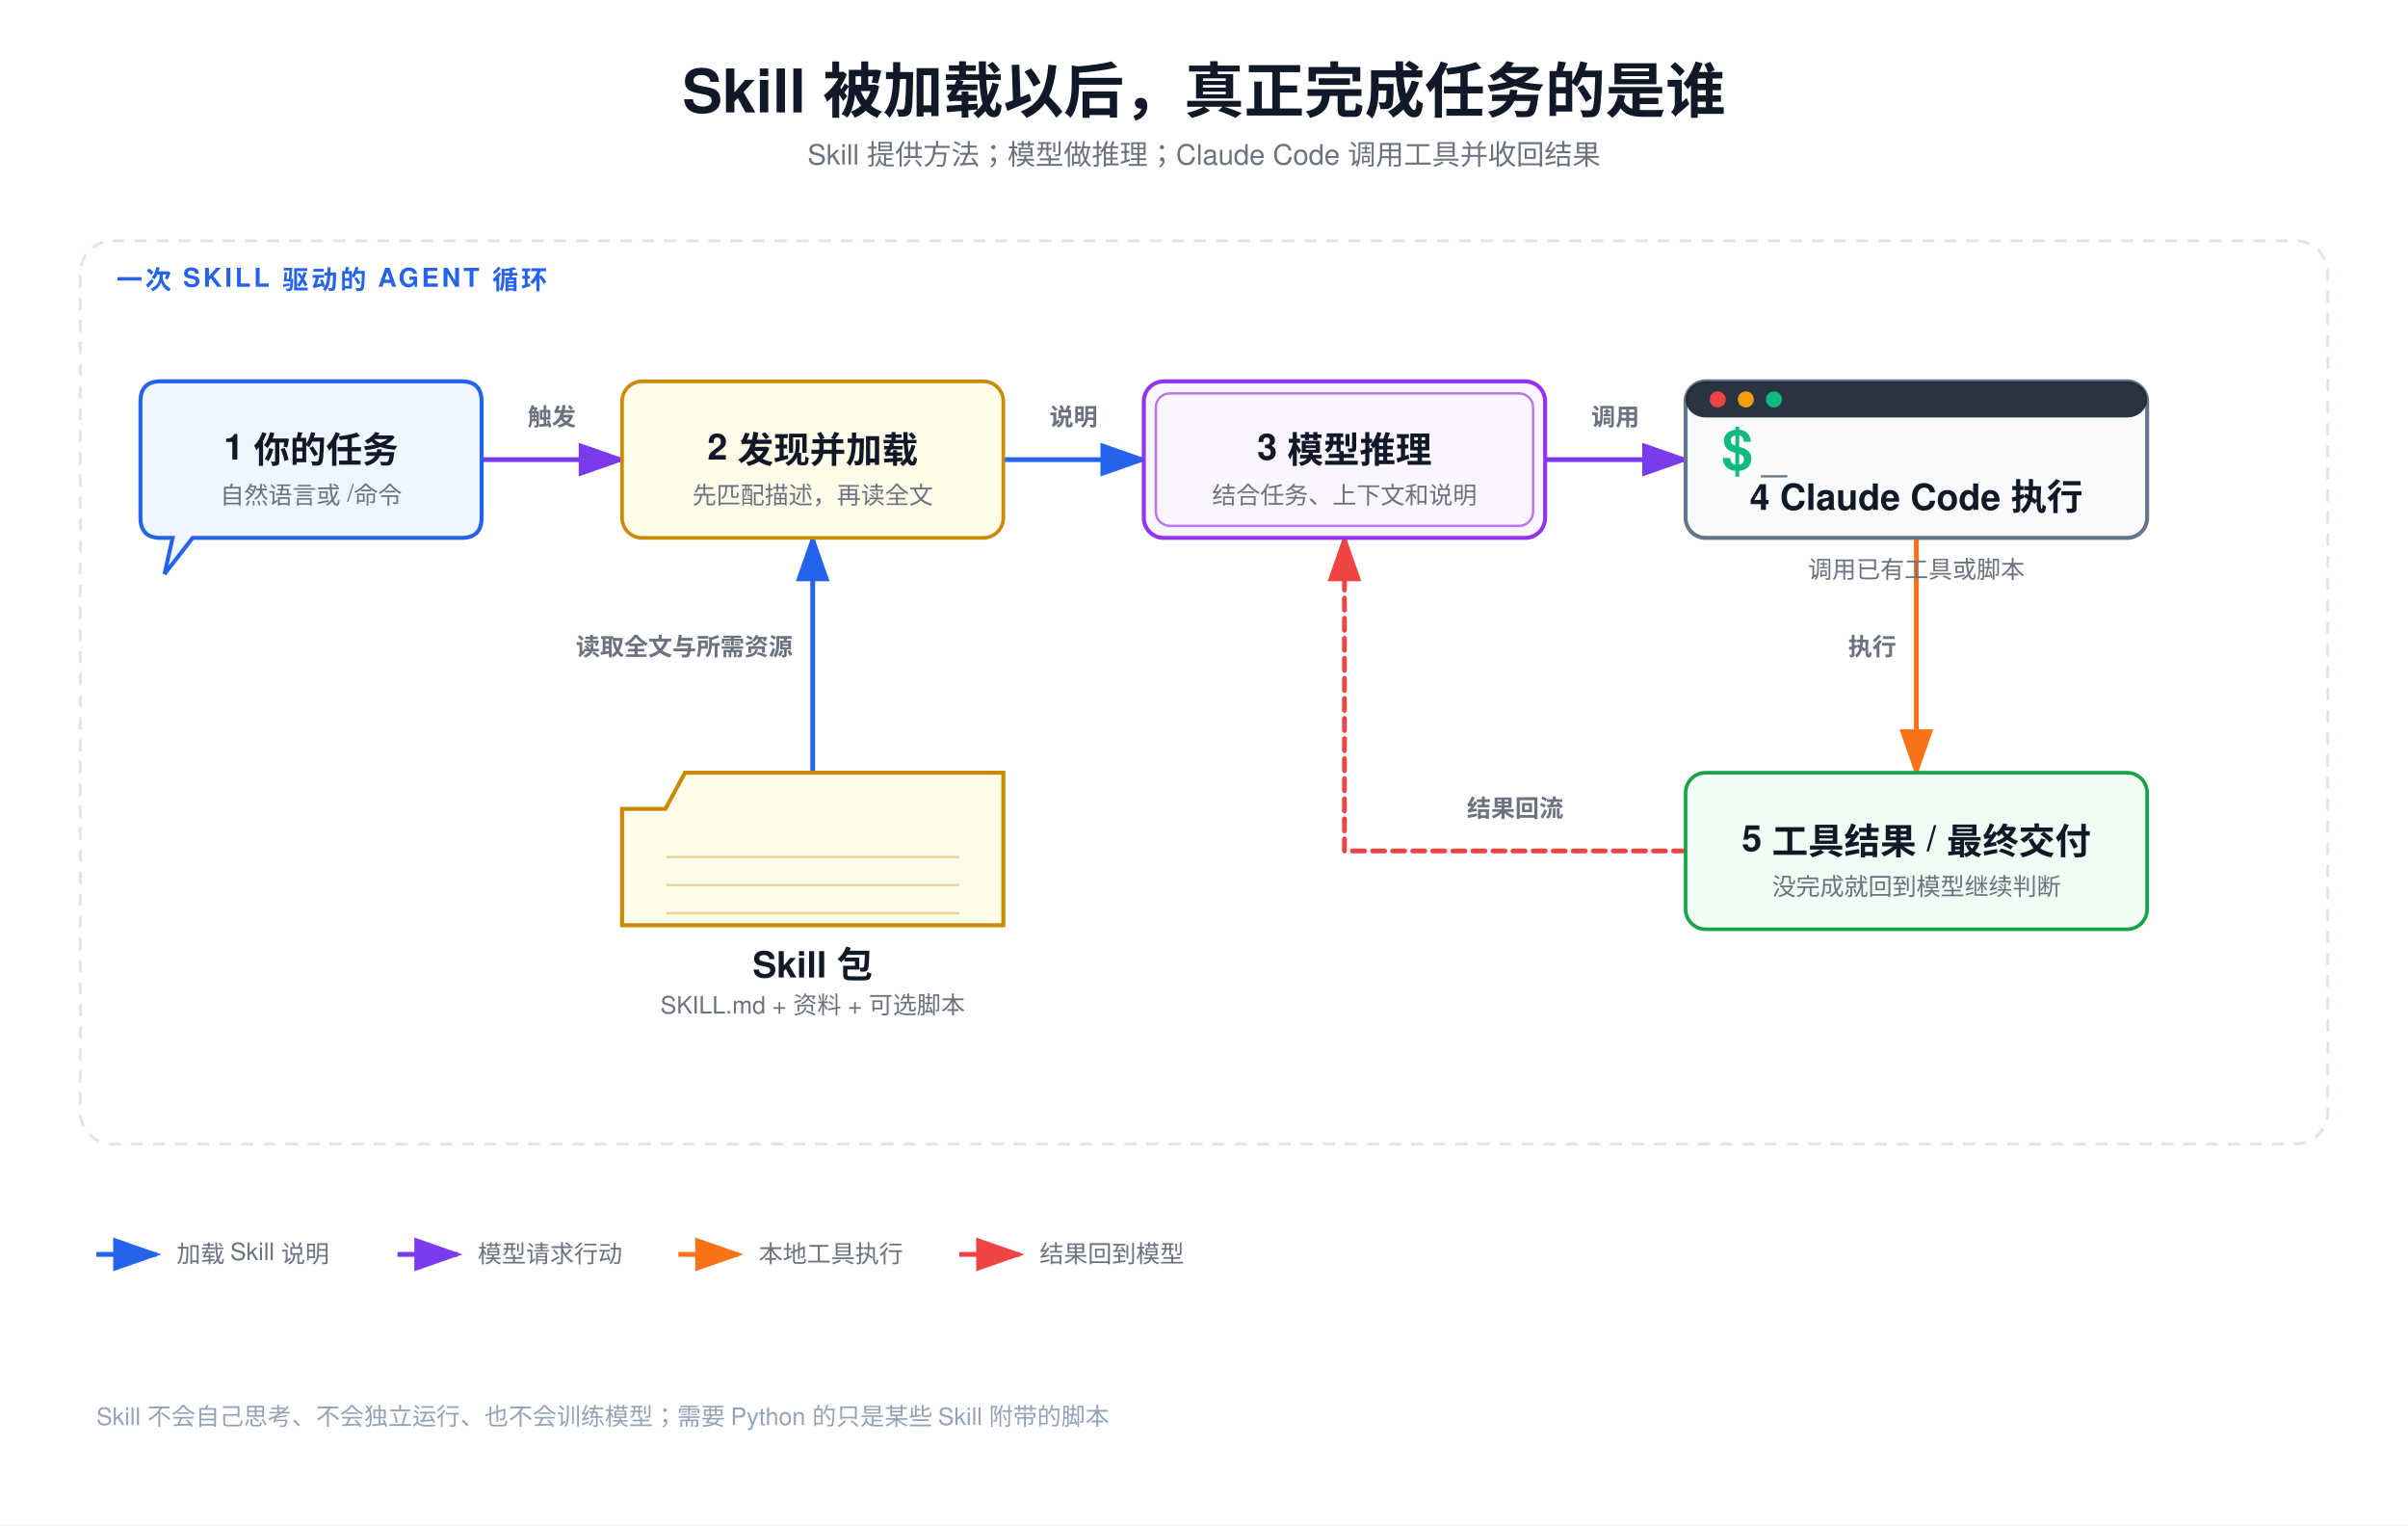
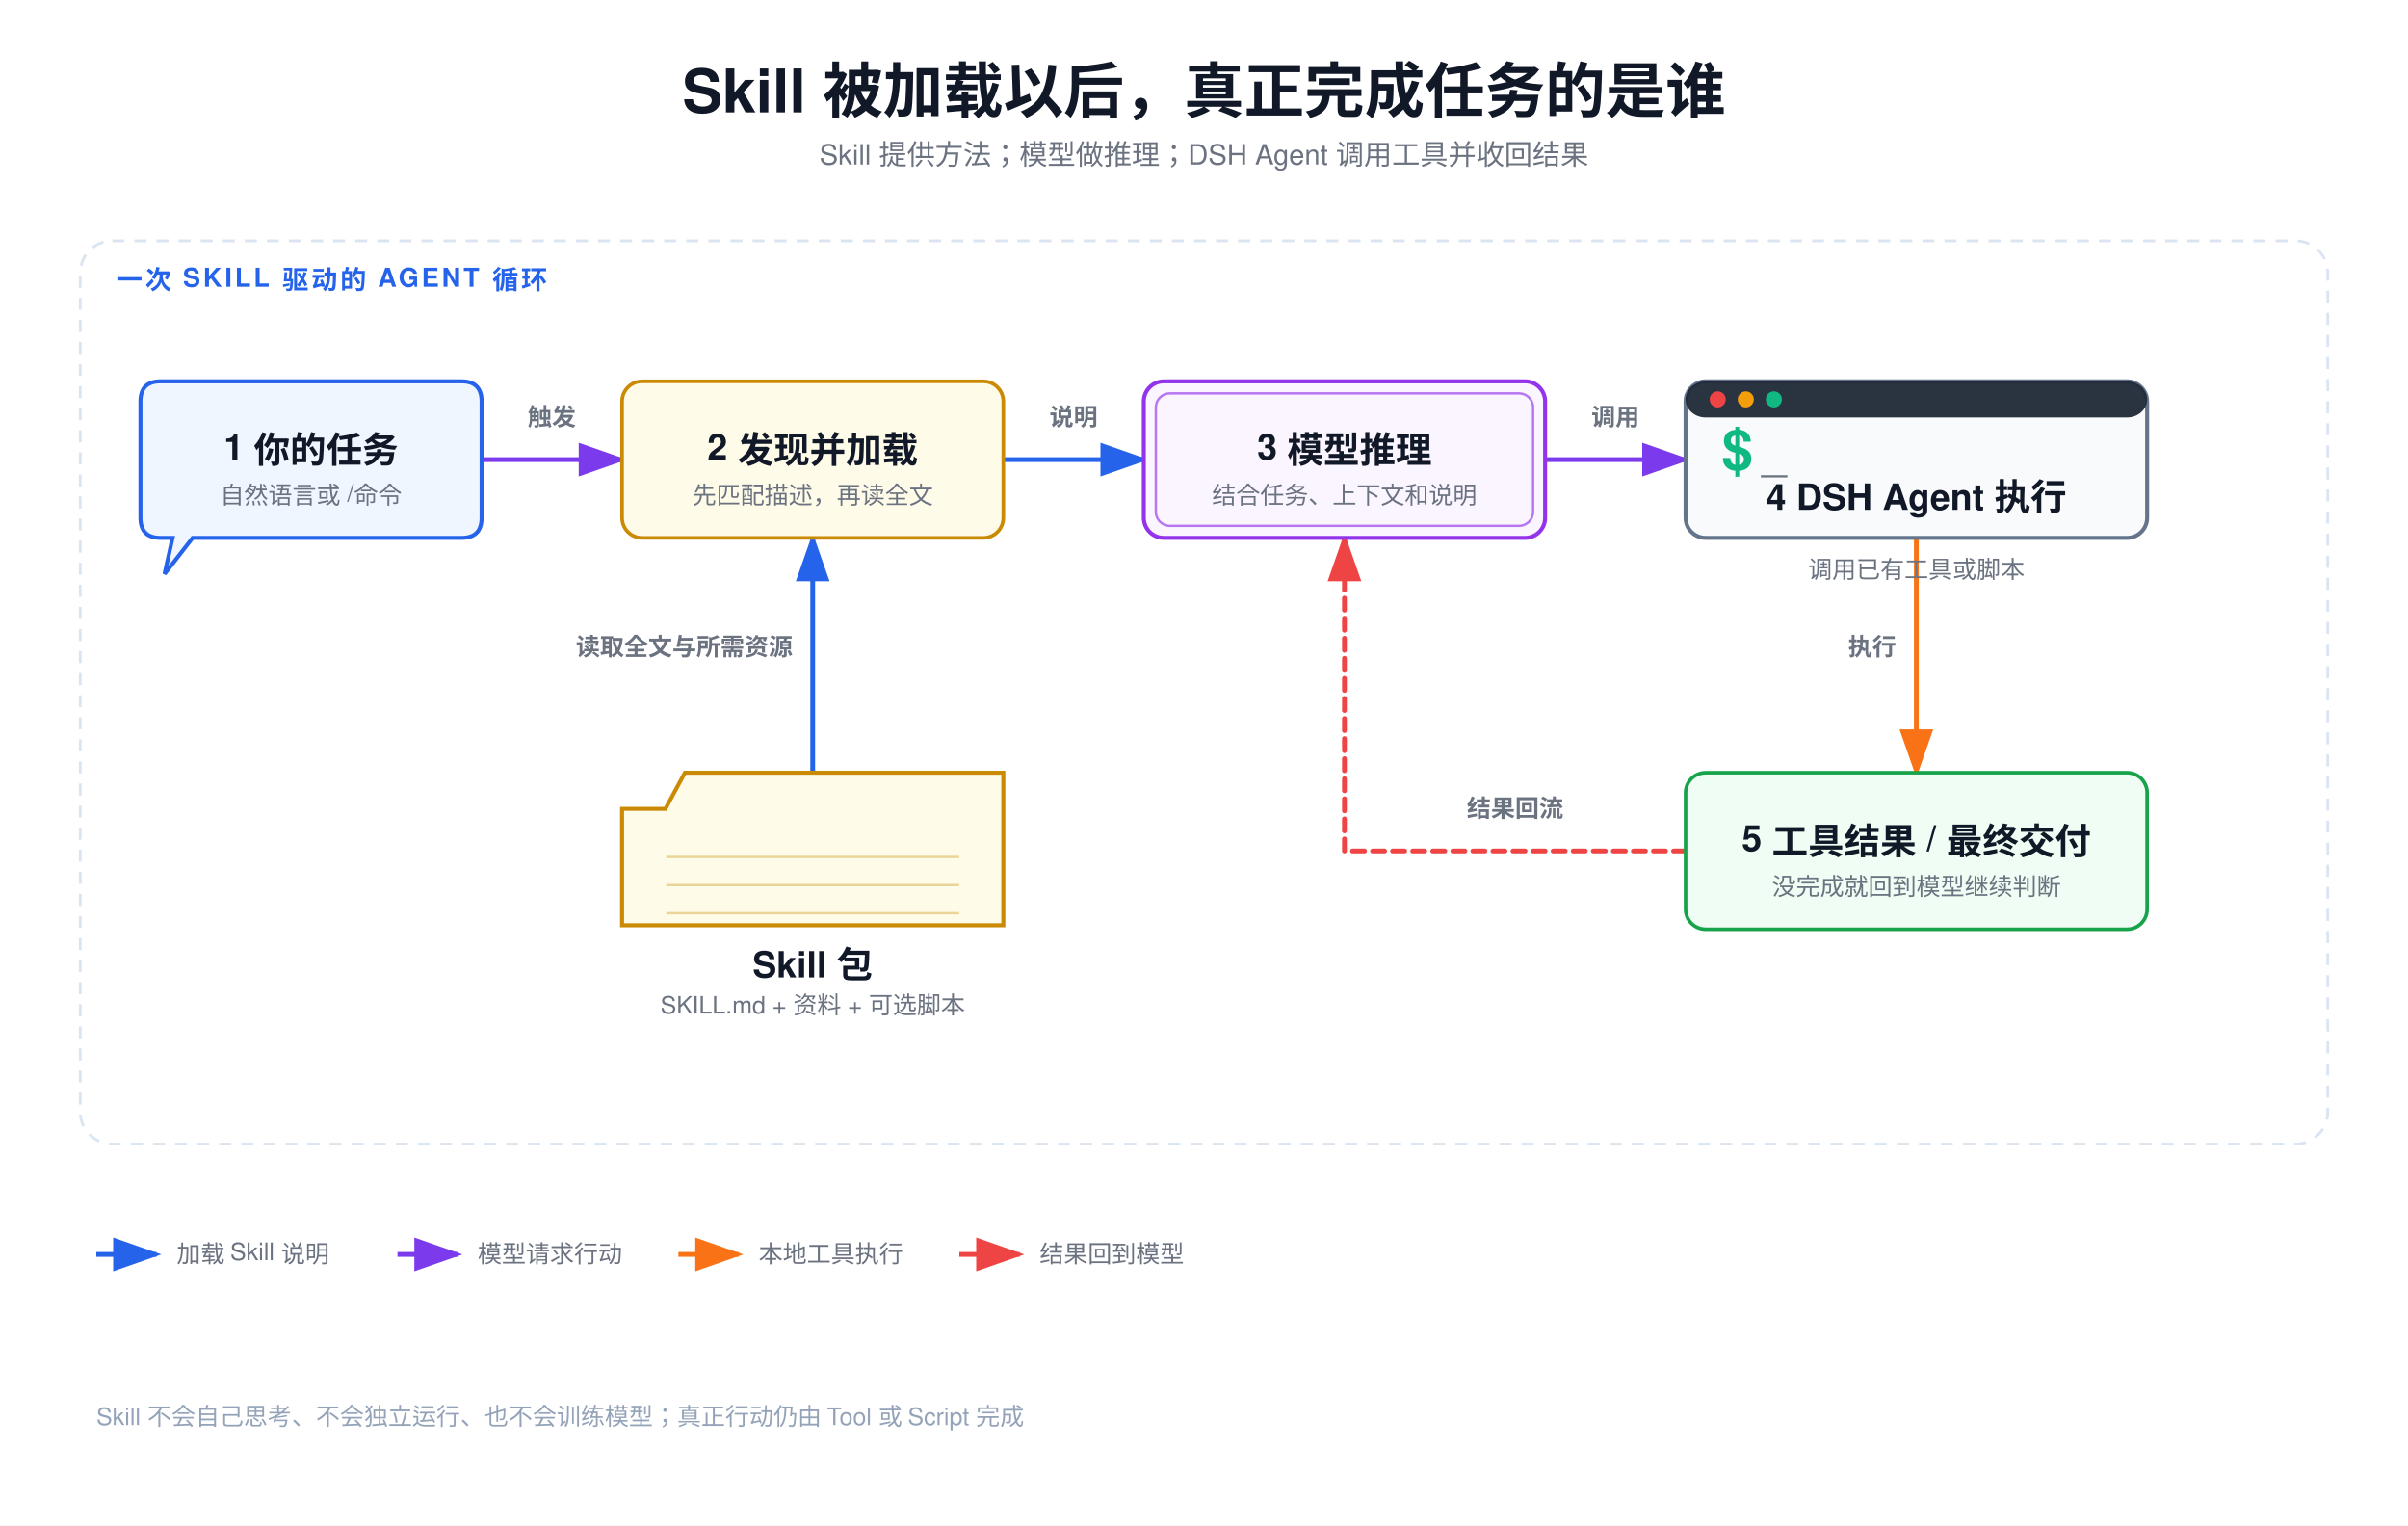
<svg xmlns="http://www.w3.org/2000/svg" viewBox="0 0 1200 760" width="1200" height="760" data-generator="fireworks-tech-graph" data-schema-version="1" data-text-metrics="heuristic-v1" data-style-id="1" data-visual-theme="Flat Icon" data-diagram-type="architecture" data-motion-scene="" data-semantic-profile="generic" data-semantic-valid="true" data-quality-profile="showcase" data-max-bends-per-edge="2" data-max-total-bends="8" data-max-route-stretch="1.35" data-max-bridged-crossings="0" data-min-node-gap="40.0" data-min-container-gutter="20.0" data-min-label-clearance="4.0" data-min-segment-length="16.0">
  <defs>
    <marker id="arrowA" markerWidth="10" markerHeight="7" refX="9" refY="3.5" orient="auto">
      <polygon points="0 0, 10 3.5, 0 7" fill="#7c3aed" />
    </marker>
    <marker id="arrowB" markerWidth="10" markerHeight="7" refX="9" refY="3.5" orient="auto">
      <polygon points="0 0, 10 3.5, 0 7" fill="#10b981" />
    </marker>
    <marker id="arrowC" markerWidth="10" markerHeight="7" refX="9" refY="3.5" orient="auto">
      <polygon points="0 0, 10 3.5, 0 7" fill="#2563eb" />
    </marker>
    <marker id="arrowE" markerWidth="10" markerHeight="7" refX="9" refY="3.5" orient="auto">
      <polygon points="0 0, 10 3.5, 0 7" fill="#f97316" />
    </marker>
    <marker id="arrowF" markerWidth="10" markerHeight="7" refX="9" refY="3.5" orient="auto">
      <polygon points="0 0, 10 3.5, 0 7" fill="#7c3aed" />
    </marker>
    <marker id="arrowG" markerWidth="10" markerHeight="7" refX="9" refY="3.5" orient="auto">
      <polygon points="0 0, 10 3.5, 0 7" fill="#ef4444" />
    </marker>
    <marker id="arrowH" markerWidth="10" markerHeight="7" refX="9" refY="3.5" orient="auto">
      <polygon points="0 0, 10 3.5, 0 7" fill="#6b7280" />
    </marker>
    <filter id="shadowSoft" x="-20%" y="-20%" width="140%" height="160%">
      <feDropShadow dx="0" dy="3" stdDeviation="6" flood-color="#0f172a" flood-opacity="0.12" />
    </filter>
    <filter id="shadowGlass" x="-20%" y="-20%" width="140%" height="160%">
      <feDropShadow dx="0" dy="10" stdDeviation="16" flood-color="#020617" flood-opacity="0.28" />
    </filter>
    <style>
    text { font-family: 'Hiragino Sans GB', 'Heiti SC', 'PingFang SC', 'Arial Unicode MS', 'Microsoft YaHei', 'Microsoft JhengHei', 'SimHei', 'Helvetica Neue', Helvetica, Arial, sans-serif; }
    .title { font-size: 30px; font-weight: 700; fill: #111827; }
    .subtitle { font-size: 14px; font-weight: 500; fill: #6b7280; }
    .section { font-size: 13px; font-weight: 700; fill: #2563eb; letter-spacing: 1.4px; }
    .section-sub { font-size: 12px; font-weight: 500; fill: #94a3b8; }
    .node-title { font-weight: 700; fill: #111827; }
    .node-sub { font-size: 12px; font-weight: 500; fill: #6b7280; }
    .node-type { font-size: 12px; font-weight: 700; fill: #9ca3af; letter-spacing: 0.08em; }
    .arrow-label { font-size: 12px; font-weight: 600; fill: #6b7280; }
    .legend { font-size: 12px; font-weight: 500; fill: #6b7280; }
    .footnote { font-size: 12px; font-weight: 500; fill: #94a3b8; }
    .metric-label { font-size: 8.5px; font-weight: 700; fill: #94a3b8; text-transform: uppercase; }
    .metric-value { font-size: 9.5px; font-weight: 700; fill: #111827; }
    </style>
  </defs>
  <rect data-graph-role="background" width="1200.0" height="760.0" fill="#ffffff" />
  <text x="600.0" y="56" text-anchor="middle" class="title">Skill 被加载以后，真正完成任务的是谁</text>
-   <text x="600.0" y="82" text-anchor="middle" class="subtitle">Skill 提供方法；模型做推理；Claude Code 调用工具并收回结果</text>
+   <text x="600.0" y="82" text-anchor="middle" class="subtitle">Skill 提供方法；模型做推理；DSH Agent 调用工具并收回结果</text>
  <g id="loop" data-graph-role="container" data-container-id="loop" data-semantic-role="boundary" data-graph-bounds="40,120,1160,570">
    <rect data-graph-role="container" x="40.0" y="120.0" width="1120.0" height="450.0" rx="16.0" fill="none" stroke="#dbe5f1" stroke-width="1.4" stroke-dasharray="6 5" />
    <text x="58.0" y="144.0" class="section">一次 SKILL 驱动的 AGENT 循环</text>
    <rect id="loop-header" data-graph-role="reserved" data-reserved-kind="container-header" x="48" y="126" width="211.74" height="30" fill="none" stroke="none" />
  </g>
  <path id="feedback" data-graph-role="edge" data-edge-id="feedback" data-source="result" data-target="infer" data-edge-kind="flow" data-topic-id="" data-flow="feedback" data-motion-role="" data-motion-stage="" data-motion-order="" data-protocol="" data-via="" data-critical-path-id="" data-critical-hop="" data-critical-hops="" data-critical="false" data-bends="1" data-route-stretch="1.0" data-bridges="" d="M 840,424 L 670,424 L 670,268" fill="none" stroke="#ef4444" stroke-width="2.4" stroke-linecap="round" stroke-linejoin="round" marker-end="url(#arrowG)" stroke-dasharray="6,4" />
  <path id="start" data-graph-role="edge" data-edge-id="start" data-source="task" data-target="load" data-edge-kind="flow" data-topic-id="" data-flow="control" data-motion-role="" data-motion-stage="" data-motion-order="" data-protocol="" data-via="" data-critical-path-id="" data-critical-hop="" data-critical-hops="" data-critical="false" data-bends="0" data-route-stretch="1.0" data-bridges="" d="M 240,229 L 310,229" fill="none" stroke="#7c3aed" stroke-width="2.4" stroke-linecap="round" stroke-linejoin="round" marker-end="url(#arrowA)" />
  <path id="give-context" data-graph-role="edge" data-edge-id="give-context" data-source="load" data-target="infer" data-edge-kind="flow" data-topic-id="" data-flow="read" data-motion-role="" data-motion-stage="" data-motion-order="" data-protocol="" data-via="" data-critical-path-id="" data-critical-hop="" data-critical-hops="" data-critical="false" data-bends="0" data-route-stretch="1.0" data-bridges="" d="M 500,229 L 570,229" fill="none" stroke="#2563eb" stroke-width="2.4" stroke-linecap="round" stroke-linejoin="round" marker-end="url(#arrowC)" />
  <path id="request-tool" data-graph-role="edge" data-edge-id="request-tool" data-source="infer" data-target="execute" data-edge-kind="flow" data-topic-id="" data-flow="async" data-motion-role="" data-motion-stage="" data-motion-order="" data-protocol="" data-via="" data-critical-path-id="" data-critical-hop="" data-critical-hops="" data-critical="false" data-bends="0" data-route-stretch="1.0" data-bridges="" d="M 770,229 L 840,229" fill="none" stroke="#7c3aed" stroke-width="2.4" stroke-linecap="round" stroke-linejoin="round" marker-end="url(#arrowA)" />
  <path id="run" data-graph-role="edge" data-edge-id="run" data-source="execute" data-target="result" data-edge-kind="flow" data-topic-id="" data-flow="data" data-motion-role="" data-motion-stage="" data-motion-order="" data-protocol="" data-via="" data-critical-path-id="" data-critical-hop="" data-critical-hops="" data-critical="false" data-bends="0" data-route-stretch="1.0" data-bridges="" d="M 955,268 L 955,385" fill="none" stroke="#f97316" stroke-width="2.4" stroke-linecap="round" stroke-linejoin="round" marker-end="url(#arrowE)" />
  <path id="skill-content" data-graph-role="edge" data-edge-id="skill-content" data-source="skill-bundle" data-target="load" data-edge-kind="flow" data-topic-id="" data-flow="read" data-motion-role="" data-motion-stage="" data-motion-order="" data-protocol="" data-via="" data-critical-path-id="" data-critical-hop="" data-critical-hops="" data-critical="false" data-bends="0" data-route-stretch="1.0" data-bridges="" d="M 405,385 L 405,268" fill="none" stroke="#2563eb" stroke-width="2.4" stroke-linecap="round" stroke-linejoin="round" marker-end="url(#arrowC)" />
  <g id="node-task" data-graph-role="node" data-node-id="task" data-semantic-role="speech" data-motion-role="" data-motion-stage="" data-motion-order="" data-parent="" data-deployment-id="" data-topic-id="" data-span-id="" data-station-order="" data-status="" data-start-ms="" data-duration-ms="" data-parent-span="" data-graph-bounds="70,190,240,268">
    <path d="M 80.0 190.0 L 230.0 190.0 Q 240.0 190.0 240.0 200.0 L 240.0 258.0 Q 240.0 268.0 230.0 268.0 L 96.0 268.0 L 82.0 286.0 L 86.0 268.0 L 80.0 268.0 Q 70.0 268.0 70.0 258.0 L 70.0 200.0 Q 70.0 190.0 80.0 190.0 Z" fill="#eff6ff" stroke="#2563eb" stroke-width="2.0" />
    <text x="155.0" y="229.0" text-anchor="middle" class="node-title" font-size="18.0">1 你的任务</text>
    <text x="155.0" y="251.0" text-anchor="middle" class="node-sub">自然语言或 /命令</text>
  </g>
  <g id="node-load" data-graph-role="node" data-node-id="load" data-semantic-role="rect" data-motion-role="" data-motion-stage="" data-motion-order="" data-parent="" data-deployment-id="" data-topic-id="" data-span-id="" data-station-order="" data-status="" data-start-ms="" data-duration-ms="" data-parent-span="" data-graph-bounds="310,190,500,268">
    <rect x="310.0" y="190.0" width="190.0" height="78.0" rx="10.0" fill="#fefce8" stroke="#ca8a04" stroke-width="1.8" />
    <text x="405.0" y="229.0" text-anchor="middle" class="node-title" font-size="18.0">2 发现并加载</text>
    <text x="405.0" y="251.0" text-anchor="middle" class="node-sub">先匹配描述，再读全文</text>
  </g>
  <g id="node-infer" data-graph-role="node" data-node-id="infer" data-semantic-role="double_rect" data-motion-role="" data-motion-stage="" data-motion-order="" data-parent="" data-deployment-id="" data-topic-id="" data-span-id="" data-station-order="" data-status="" data-start-ms="" data-duration-ms="" data-parent-span="" data-graph-bounds="570,190,770,268">
    <rect x="570.0" y="190.0" width="200.0" height="78.0" rx="10.0" fill="#faf5ff" stroke="#9333ea" stroke-width="2.0" />
    <rect x="576.0" y="196.0" width="188.0" height="66.0" rx="7.0" fill="none" stroke="#9333ea" stroke-width="1.2" opacity="0.65" />
    <text x="670.0" y="229.0" text-anchor="middle" class="node-title" font-size="18.0">3 模型推理</text>
    <text x="670.0" y="251.0" text-anchor="middle" class="node-sub">结合任务、上下文和说明</text>
  </g>
  <g id="node-execute" data-graph-role="node" data-node-id="execute" data-semantic-role="terminal" data-motion-role="" data-motion-stage="" data-motion-order="" data-parent="" data-deployment-id="" data-topic-id="" data-span-id="" data-station-order="" data-status="" data-start-ms="" data-duration-ms="" data-parent-span="" data-graph-bounds="840,190,1070,268">
    <rect x="840.0" y="190.0" width="230.0" height="78.0" rx="10.0" fill="#f8fafc" stroke="#64748b" stroke-width="2.0" />
    <rect x="840.0" y="190.0" width="230.0" height="18" rx="10.0" fill="#1f2937" opacity="0.95" />
    <circle cx="856.0" cy="199.0" r="4" fill="#ef4444" />
    <circle cx="870.0" cy="199.0" r="4" fill="#f59e0b" />
    <circle cx="884.0" cy="199.0" r="4" fill="#10b981" />
    <text x="858.0" y="234.0" font-size="28" font-weight="700" fill="#10b981">$</text>
    <text x="878.0" y="234.0" font-size="22" font-weight="500" fill="#6b7280">_</text>
-     <text x="955.0" y="254.0" text-anchor="middle" class="node-title" font-size="18.0">4 Claude Code 执行</text>
+     <text x="955.0" y="254.0" text-anchor="middle" class="node-title" font-size="18.0">4 DSH Agent 执行</text>
    <text x="955.0" y="288.0" text-anchor="middle" class="node-sub">调用已有工具或脚本</text>
  </g>
  <g id="node-skill-bundle" data-graph-role="node" data-node-id="skill-bundle" data-semantic-role="folder" data-motion-role="" data-motion-stage="" data-motion-order="" data-parent="" data-deployment-id="" data-topic-id="" data-span-id="" data-station-order="" data-status="" data-start-ms="" data-duration-ms="" data-parent-span="" data-graph-bounds="310,385,500,461">
    <path d="M 310.0 403.0 L 331.6 403.0 L 341.32 385.0 L 364.0 385.0 L 500.0 385.0 L 500.0 461.0 L 310.0 461.0 Z" fill="#fefce8" stroke="#ca8a04" stroke-width="2.0" />
    <line x1="332.0" y1="427.0" x2="478.0" y2="427.0" stroke="#ca8a04" stroke-opacity="0.35" stroke-width="1.2" />
    <line x1="332.0" y1="441.0" x2="478.0" y2="441.0" stroke="#ca8a04" stroke-opacity="0.35" stroke-width="1.2" />
    <line x1="332.0" y1="455.0" x2="478.0" y2="455.0" stroke="#ca8a04" stroke-opacity="0.35" stroke-width="1.2" />
    <text x="405.0" y="487.0" text-anchor="middle" class="node-title" font-size="18.0">Skill 包</text>
    <text x="405.0" y="505.0" text-anchor="middle" class="node-sub">SKILL.md + 资料 + 可选脚本</text>
  </g>
  <g id="node-result" data-graph-role="node" data-node-id="result" data-semantic-role="rect" data-motion-role="" data-motion-stage="" data-motion-order="" data-parent="" data-deployment-id="" data-topic-id="" data-span-id="" data-station-order="" data-status="" data-start-ms="" data-duration-ms="" data-parent-span="" data-graph-bounds="840,385,1070,463">
    <rect x="840.0" y="385.0" width="230.0" height="78.0" rx="10.0" fill="#f0fdf4" stroke="#16a34a" stroke-width="1.8" />
    <text x="955.0" y="424.0" text-anchor="middle" class="node-title" font-size="18.0">5 工具结果 / 最终交付</text>
    <text x="955.0" y="446.0" text-anchor="middle" class="node-sub">没完成就回到模型继续判断</text>
  </g>
  <g id="start-label" data-graph-role="label" data-owner="start" data-graph-bounds="256,198,294,218">
    <rect x="256.0" y="198.0" width="38.0" height="20" rx="6" fill="#ffffff" opacity="0.94" />
    <text x="275.0" y="212.0" text-anchor="middle" class="arrow-label">触发</text>
  </g>
  <g id="give-context-label" data-graph-role="label" data-owner="give-context" data-graph-bounds="516,198,554,218">
    <rect x="516.0" y="198.0" width="38.0" height="20" rx="6" fill="#ffffff" opacity="0.94" />
    <text x="535.0" y="212.0" text-anchor="middle" class="arrow-label">说明</text>
  </g>
  <g id="request-tool-label" data-graph-role="label" data-owner="request-tool" data-graph-bounds="786,198,824,218">
    <rect x="786.0" y="198.0" width="38.0" height="20" rx="6" fill="#ffffff" opacity="0.94" />
    <text x="805.0" y="212.0" text-anchor="middle" class="arrow-label">调用</text>
  </g>
  <g id="run-label" data-graph-role="label" data-owner="run" data-graph-bounds="914,312.5,952,332.5">
    <rect x="914.0" y="312.5" width="38.0" height="20" rx="6" fill="#ffffff" opacity="0.94" />
    <text x="933.0" y="326.5" text-anchor="middle" class="arrow-label">执行</text>
  </g>
  <g id="skill-content-label" data-graph-role="label" data-owner="skill-content" data-graph-bounds="280,312.5,402,332.5">
    <rect x="280.0" y="312.5" width="122.0" height="20" rx="6" fill="#ffffff" opacity="0.94" />
    <text x="341.0" y="326.5" text-anchor="middle" class="arrow-label">读取全文与所需资源</text>
  </g>
  <g id="feedback-label" data-graph-role="label" data-owner="feedback" data-graph-bounds="724,393,786,413">
    <rect x="724.0" y="393.0" width="62.0" height="20" rx="6" fill="#ffffff" opacity="0.94" />
    <text x="755.0" y="407.0" text-anchor="middle" class="arrow-label">结果回流</text>
  </g>
  <g id="legend" data-graph-role="legend">
    <rect id="legend-zone" data-graph-role="reserved" data-reserved-kind="legend" x="38" y="611" width="572.08" height="46" rx="10" fill="none" stroke="none" />
    <line data-graph-role="decoration" x1="48.0" y1="625.0" x2="78.0" y2="625.0" stroke="#2563eb" stroke-width="2.4" marker-end="url(#arrowC)" />
    <text data-graph-role="decoration" x="88.0" y="629.0" class="legend">加载 Skill 说明</text>
    <line data-graph-role="decoration" x1="198.08" y1="625.0" x2="228.08" y2="625.0" stroke="#7c3aed" stroke-width="2.4" marker-end="url(#arrowA)" />
    <text data-graph-role="decoration" x="238.08" y="629.0" class="legend">模型请求行动</text>
    <line data-graph-role="decoration" x1="338.08" y1="625.0" x2="368.08" y2="625.0" stroke="#f97316" stroke-width="2.4" marker-end="url(#arrowE)" />
    <text data-graph-role="decoration" x="378.08" y="629.0" class="legend">本地工具执行</text>
    <line data-graph-role="decoration" x1="478.08" y1="625.0" x2="508.08" y2="625.0" stroke="#ef4444" stroke-width="2.4" marker-end="url(#arrowG)" />
    <text data-graph-role="decoration" x="518.08" y="629.0" class="legend">结果回到模型</text>
  </g>
  <g id="footer" data-graph-role="reserved" data-graph-bounds="48,698,433,714">
-     <text x="48.0" y="710.0" class="footnote">Skill 不会自己思考、不会独立运行、也不会训练模型；需要 Python 的只是某些 Skill 附带的脚本</text>
+     <text x="48.0" y="710.0" class="footnote">Skill 不会自己思考、不会独立运行、也不会训练模型；真正行动仍由 Tool 或 Script 完成</text>
  </g>
</svg>
